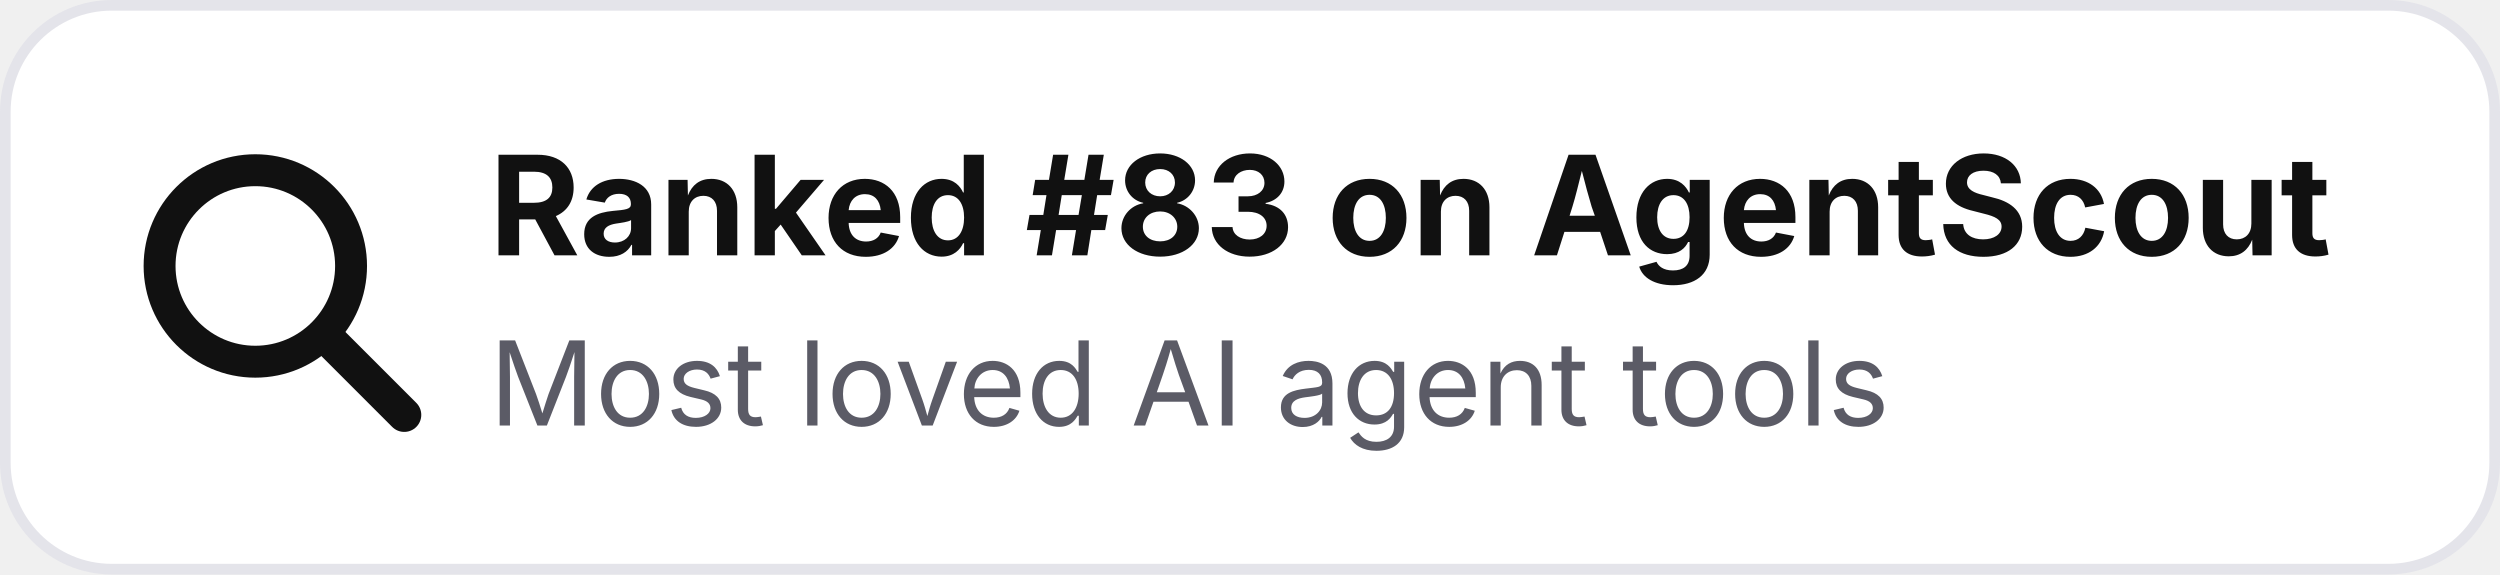
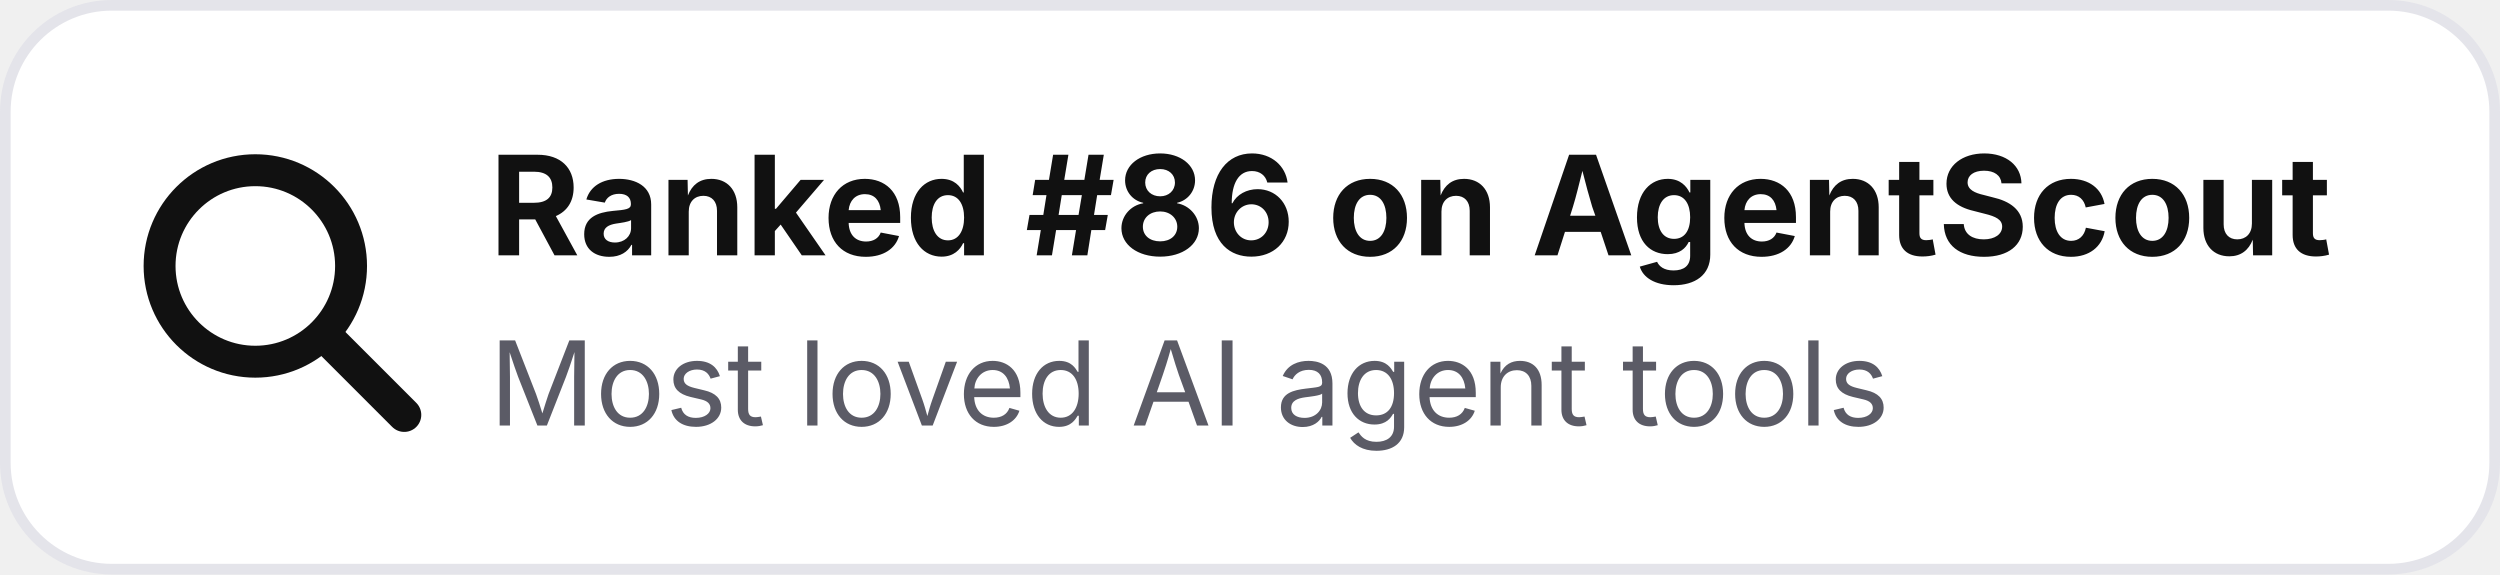
- <svg xmlns="http://www.w3.org/2000/svg" width="235" height="54" viewBox="0 0 235 54" role="img" aria-label="Ranked #83 on AgentScout">
+ <svg xmlns="http://www.w3.org/2000/svg" width="235" height="54" viewBox="0 0 235 54" role="img" aria-label="Ranked #86 on AgentScout">
  <rect x=".5" y=".5" width="234" height="53" rx="10" fill="#ffffff" stroke="#e4e4ea" />
  <circle cx="24" cy="25" r="9" fill="none" stroke="#111111" stroke-width="3" />
  <path d="M31 32l7 7" stroke="#111111" stroke-width="3.2" stroke-linecap="round" />
-   <text x="46" y="24" font-family="Inter,Segoe UI,Arial,sans-serif" font-size="13" font-weight="700" fill="#111111">Ranked #83 on AgentScout</text>
+   <text x="46" y="24" font-family="Inter,Segoe UI,Arial,sans-serif" font-size="13" font-weight="700" fill="#111111">Ranked #86 on AgentScout</text>
  <text x="46" y="40" font-family="Inter,Segoe UI,Arial,sans-serif" font-size="11" fill="#5b5b66">Most loved AI agent tools</text>
</svg>
